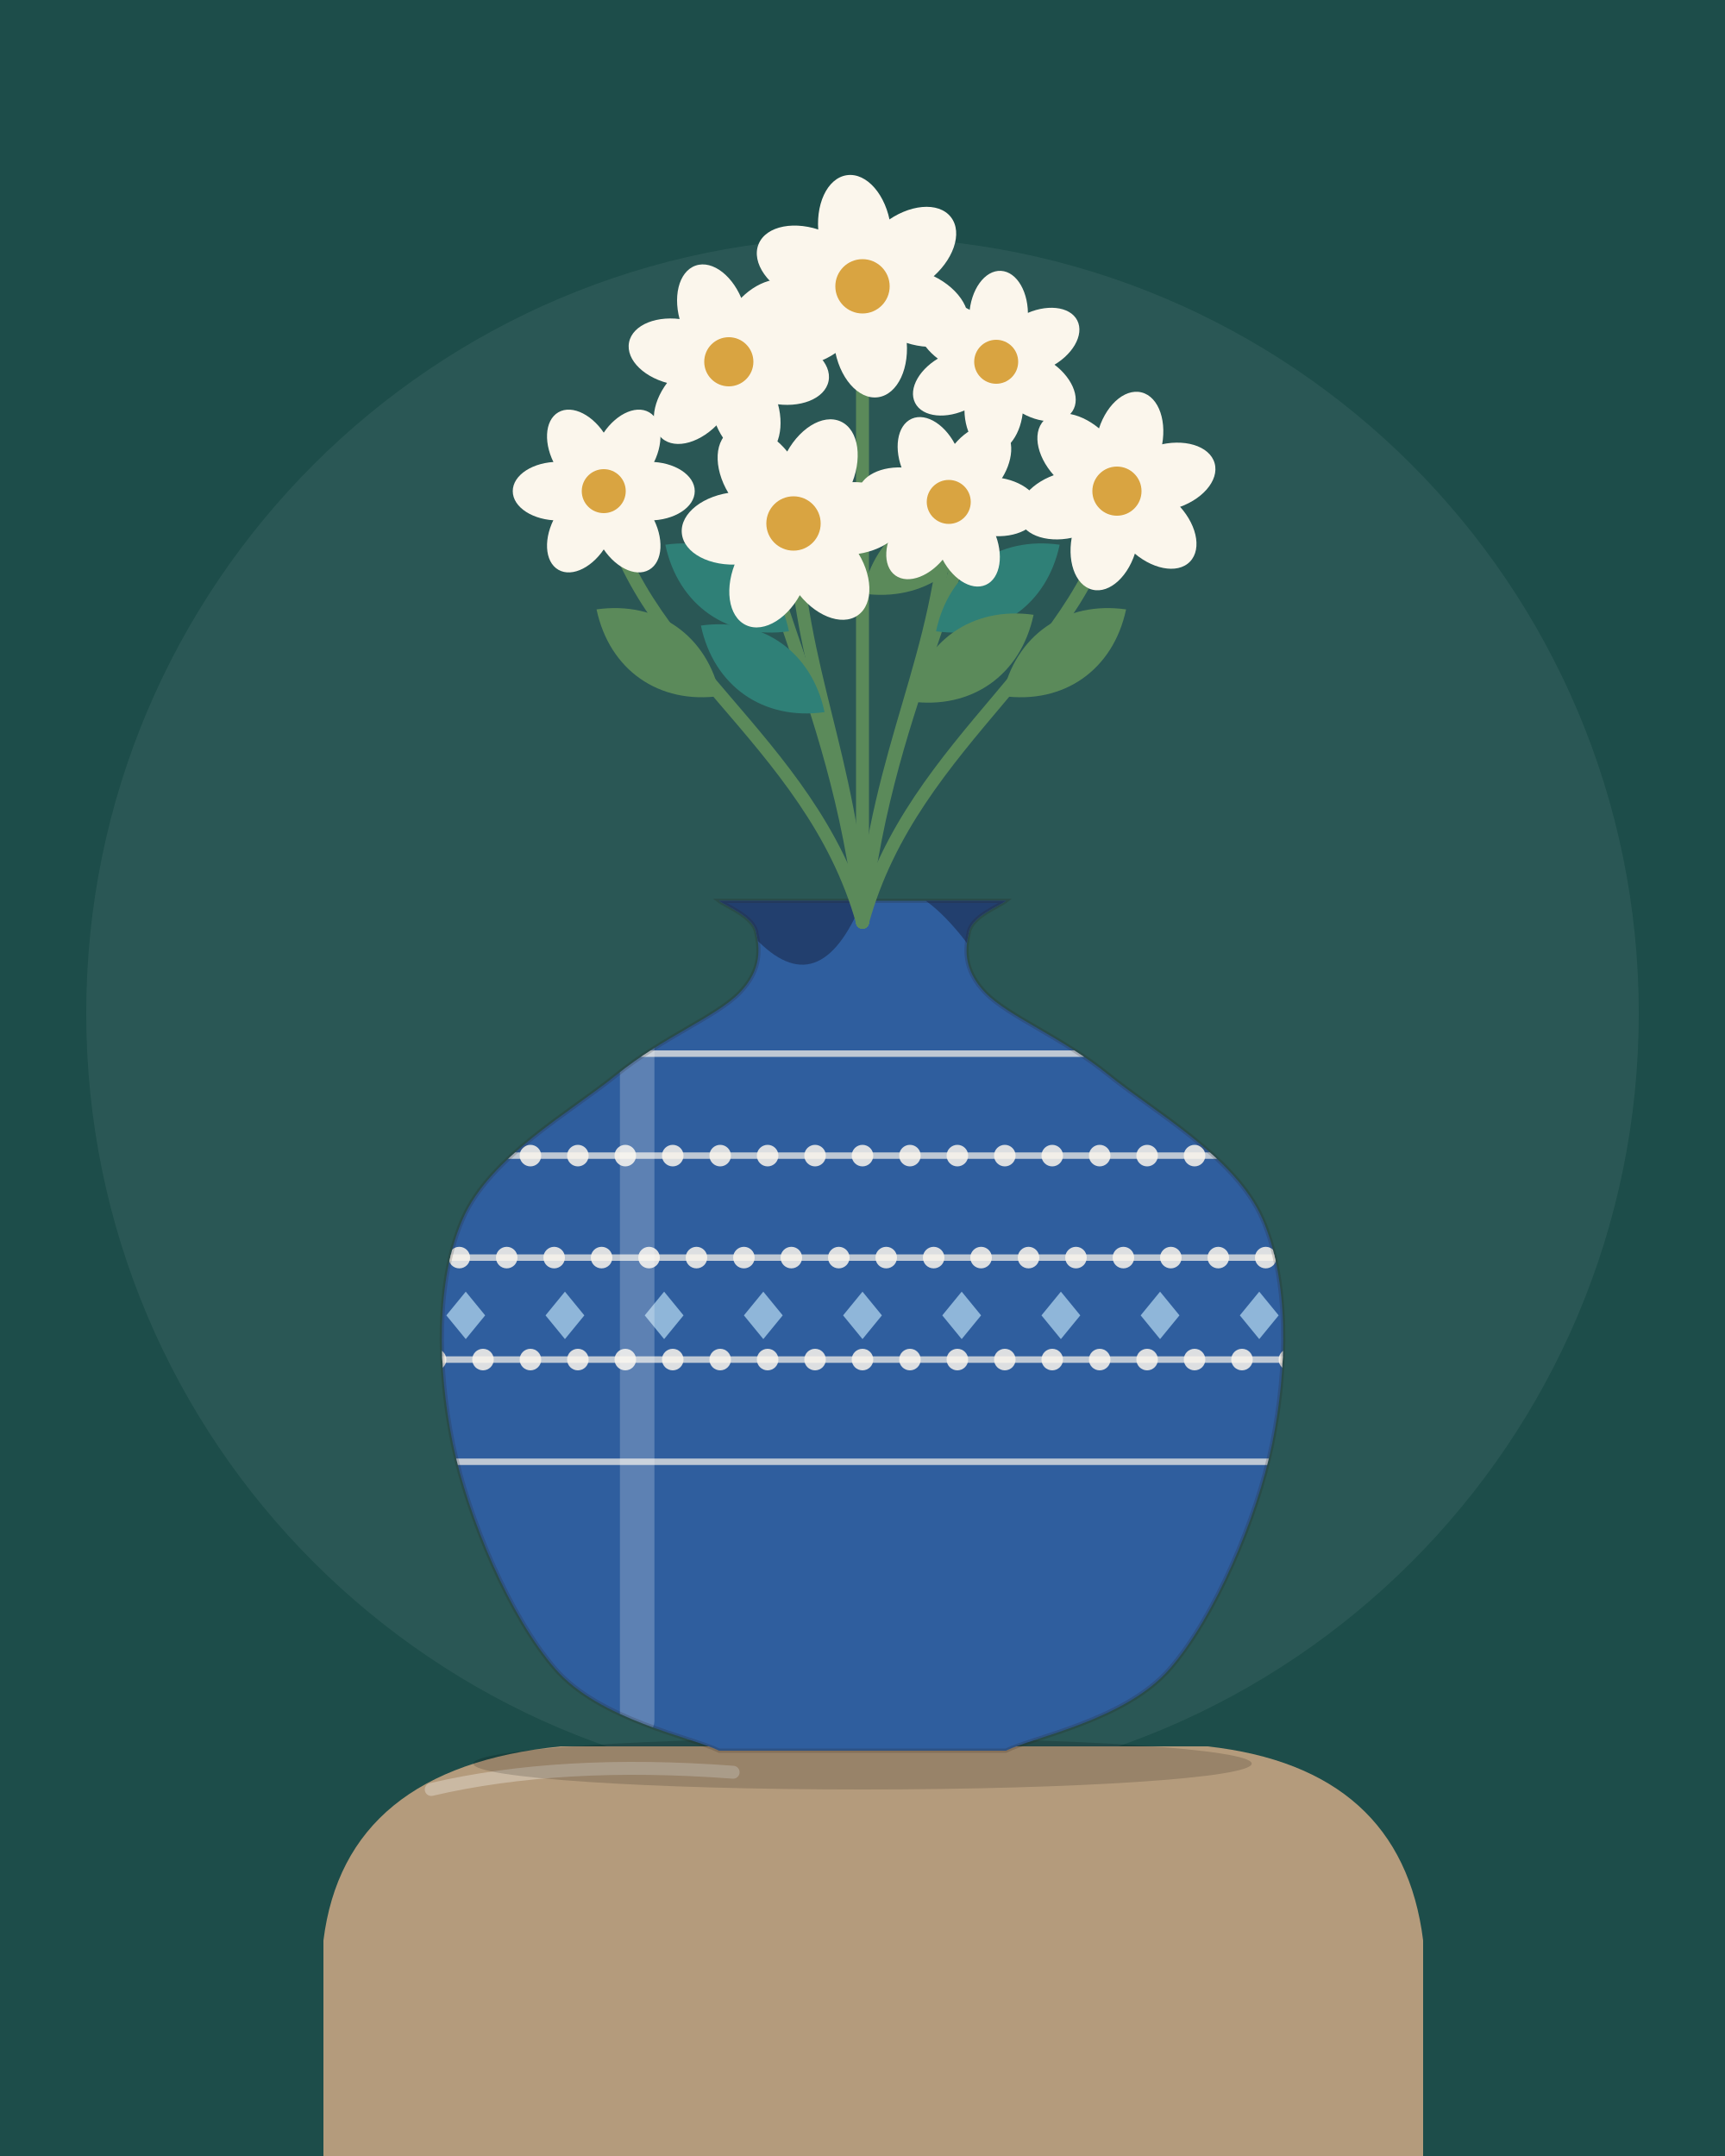
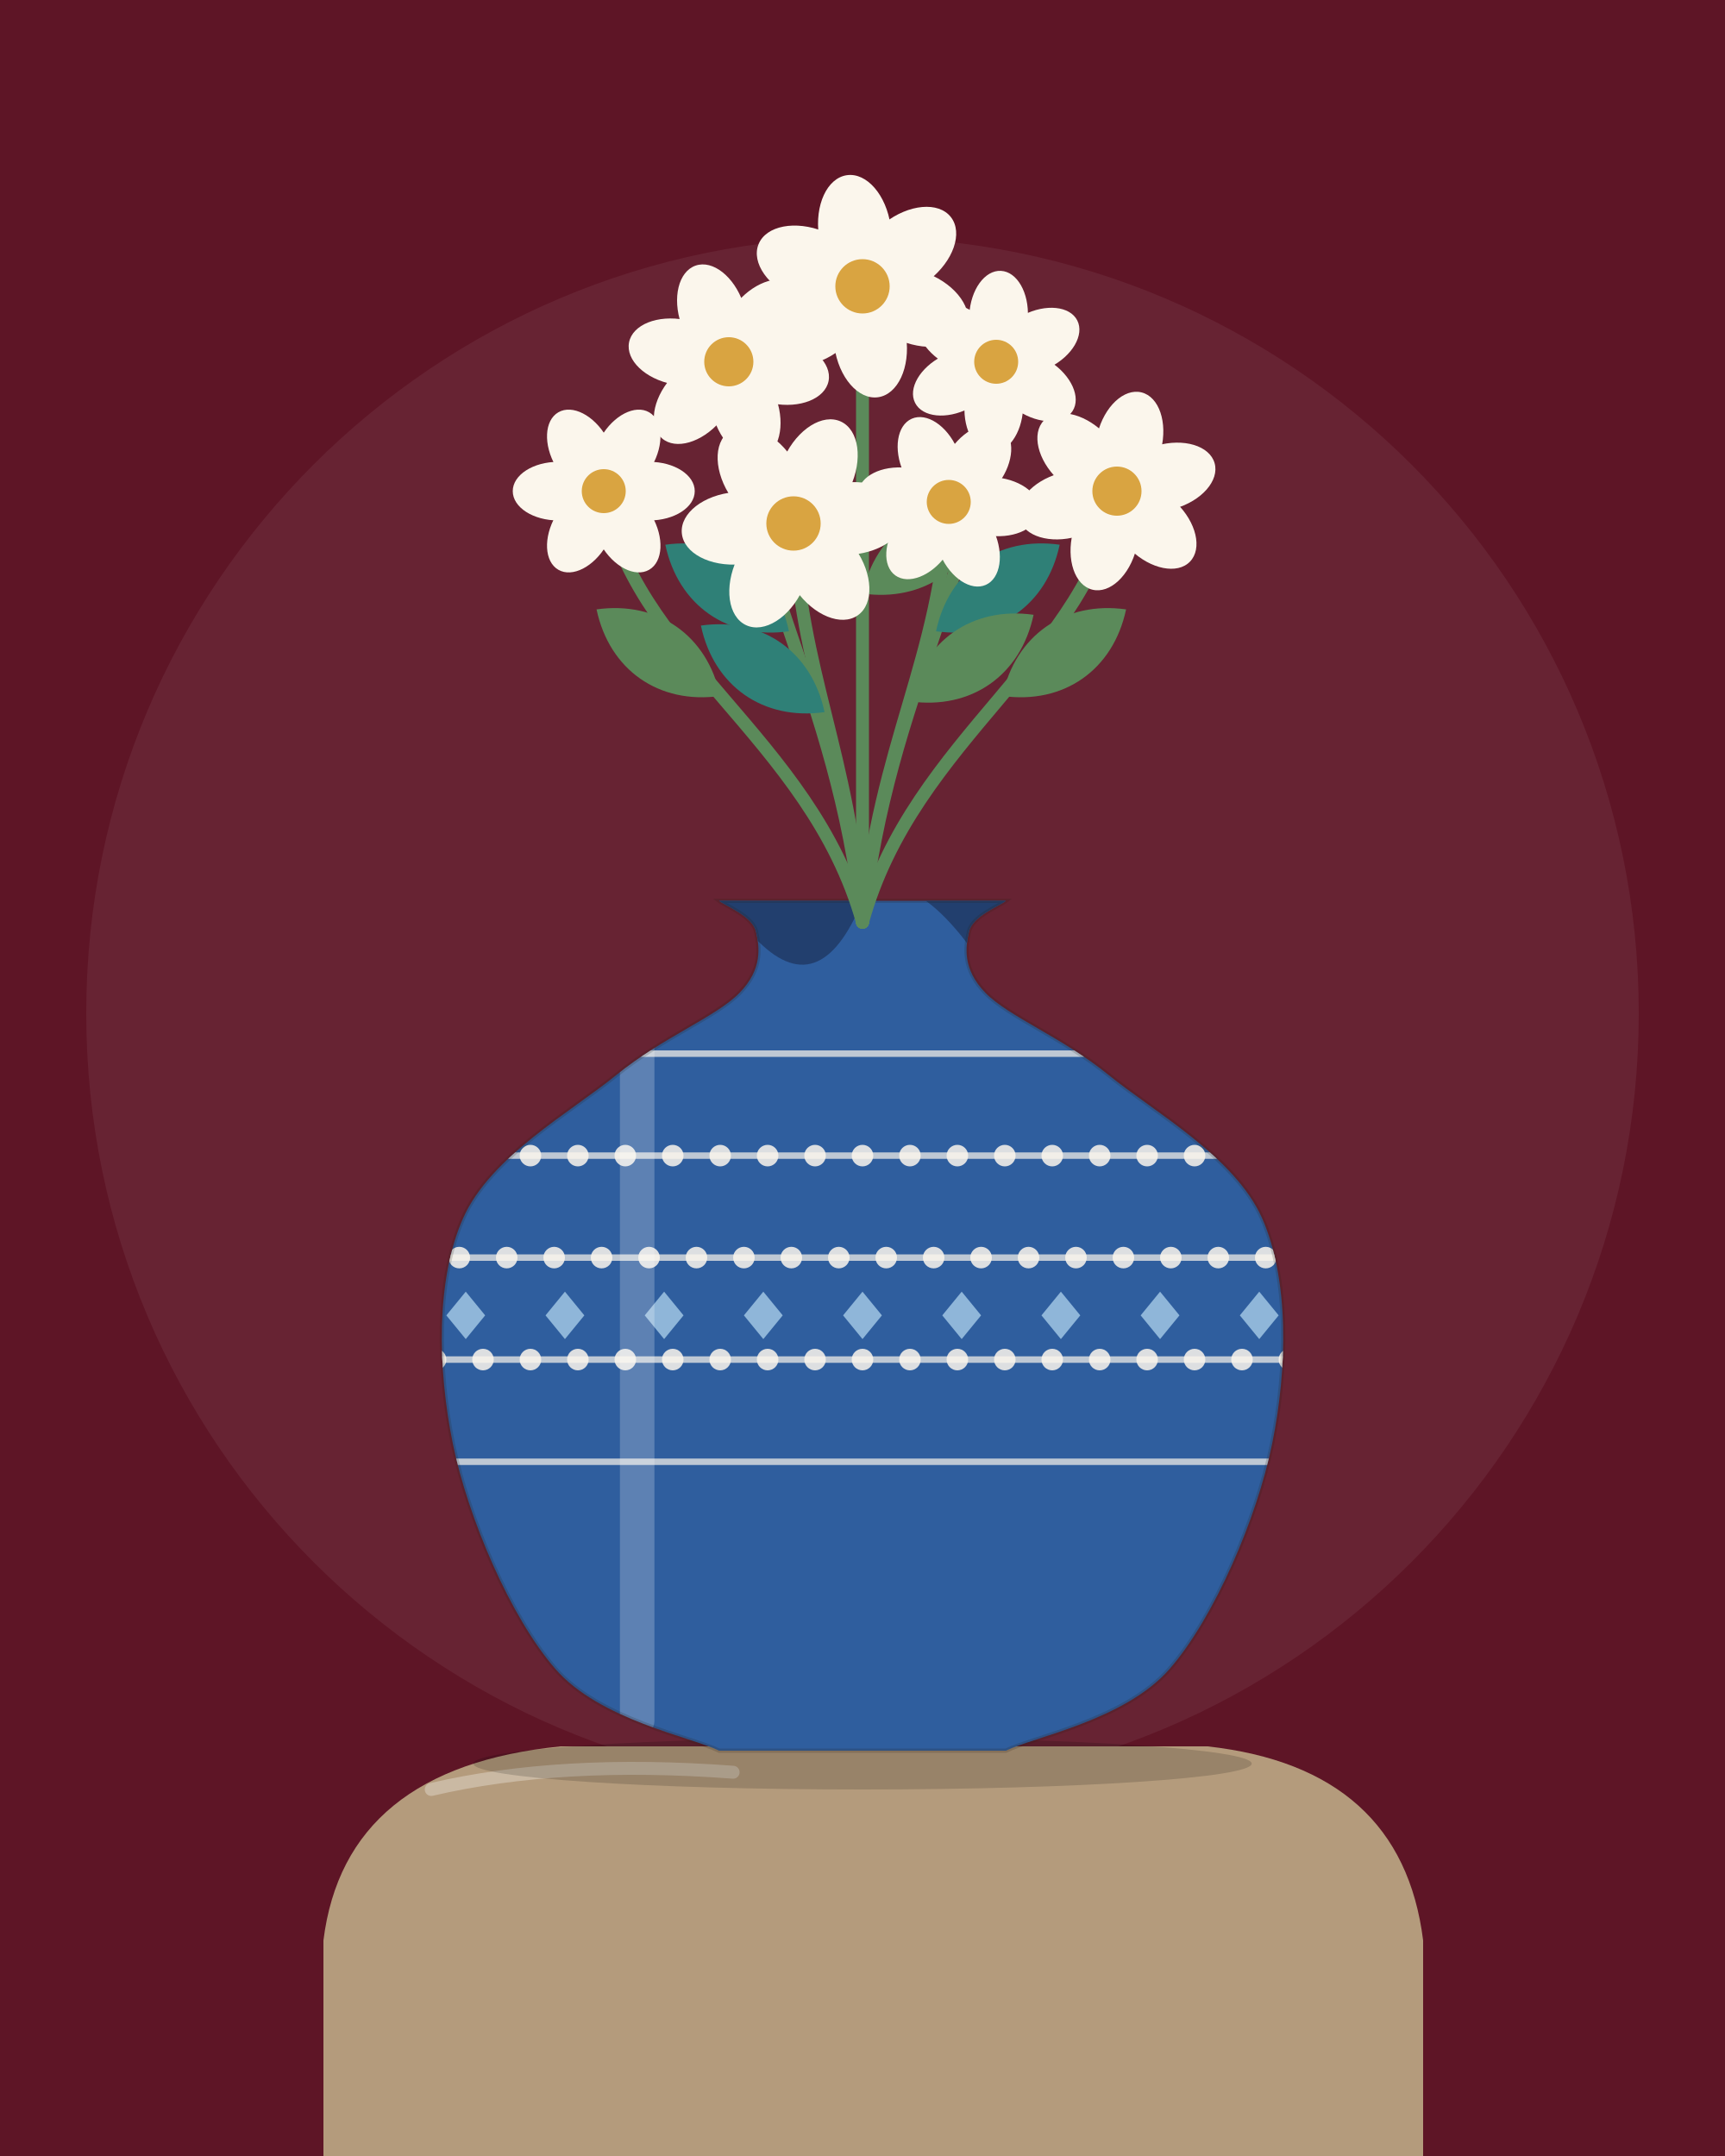
<svg xmlns="http://www.w3.org/2000/svg" viewBox="0 0 800 1000" width="800" height="1000" preserveAspectRatio="xMidYMid slice">
  <defs />
-   <rect width="800" height="1000" fill="#1D4D4A" />
+   <rect width="800" height="1000" fill="#5E1526" />
  <circle cx="400" cy="470" r="360" fill="#FFFFFF" opacity=".06" />
  <path d="M150 900 Q160 820 260 810 H560 Q650 820 660 900 V1000 H150Z" fill="#B49B7C" />
  <path d="M200 830 q60 -14 140 -8" stroke="#fff" stroke-opacity=".3" stroke-width="6" fill="none" stroke-linecap="round" />
  <ellipse cx="400" cy="818" rx="180.5" ry="12" fill="#000" opacity=".16" />
  <clipPath id="p1">
    <path d="M466.5 417.8 C463.7 420.1 451 424.9 449.4 432 C447.8 439.1 446.2 449.4 457 460.5 C467.8 471.6 492.6 481.1 514 498.5 C535.4 515.9 572.6 536.5 585.3 565 C597.9 593.5 597.1 634.7 590 669.5 C582.9 704.3 563.1 750.3 542.5 774 C521.9 797.8 479.2 805.7 466.5 812 L333.5 812 C320.8 805.7 278.1 797.8 257.5 774 C236.9 750.3 217.1 704.3 210 669.5 C202.9 634.7 202.1 593.5 214.8 565 C227.4 536.5 264.6 515.9 286 498.5 C307.4 481.1 332.2 471.6 343 460.5 C353.8 449.4 352.2 439.1 350.6 432 C349 424.9 336.4 420.1 333.5 417.8 L333.5 417.8 Z" />
  </clipPath>
  <path d="M466.5 417.8 C463.7 420.1 451 424.9 449.4 432 C447.8 439.1 446.2 449.4 457 460.5 C467.8 471.6 492.6 481.1 514 498.5 C535.4 515.9 572.6 536.5 585.3 565 C597.9 593.5 597.1 634.7 590 669.5 C582.9 704.3 563.1 750.3 542.5 774 C521.9 797.8 479.2 805.7 466.5 812 L333.5 812 C320.8 805.7 278.1 797.8 257.5 774 C236.9 750.3 217.1 704.3 210 669.5 C202.9 634.7 202.1 593.5 214.8 565 C227.4 536.5 264.6 515.9 286 498.5 C307.4 481.1 332.2 471.6 343 460.5 C353.8 449.4 352.2 439.1 350.6 432 C349 424.9 336.4 420.1 333.5 417.8 L333.5 417.8 Z" fill="#2F5E9E" />
  <g clip-path="url(#p1)">
    <path d="M-100 397.75 H900 V417.75 Q880 431.75 850 422.65 T800 417.75 Q780 468.75 750 435.6 T700 417.75 Q680 455.75 650 431.05 T600 417.75 Q580 442.75 550 426.5 T500 417.75 Q480 479.75 450 439.45 T400 417.75 Q380 466.75 350 434.9 T300 417.75 Q280 453.75 250 430.35 T200 417.75 Q180 440.75 150 425.8 T100 417.75 Q80 477.75 50 438.75 T0 417.75 Q-20 464.75 -50 434.2 T-100 417.75 Z" fill="#223F6E" />
    <path d="M0 488.7 H800" stroke="#FBF6EC" stroke-opacity=".7" stroke-width="3" />
    <path d="M0 536 H800" stroke="#FBF6EC" stroke-opacity=".7" stroke-width="3" />
    <path d="M0 583.3 H800" stroke="#FBF6EC" stroke-opacity=".7" stroke-width="3" />
    <path d="M0 630.6 H800" stroke="#FBF6EC" stroke-opacity=".7" stroke-width="3" />
    <path d="M0 678 H800" stroke="#FBF6EC" stroke-opacity=".7" stroke-width="3" />
    <circle cx="202" cy="536" r="5" fill="#FBF6EC" opacity=".85" />
    <circle cx="224" cy="536" r="5" fill="#FBF6EC" opacity=".85" />
    <circle cx="246" cy="536" r="5" fill="#FBF6EC" opacity=".85" />
    <circle cx="268" cy="536" r="5" fill="#FBF6EC" opacity=".85" />
    <circle cx="290" cy="536" r="5" fill="#FBF6EC" opacity=".85" />
    <circle cx="312" cy="536" r="5" fill="#FBF6EC" opacity=".85" />
    <circle cx="334" cy="536" r="5" fill="#FBF6EC" opacity=".85" />
    <circle cx="356" cy="536" r="5" fill="#FBF6EC" opacity=".85" />
    <circle cx="378" cy="536" r="5" fill="#FBF6EC" opacity=".85" />
    <circle cx="400" cy="536" r="5" fill="#FBF6EC" opacity=".85" />
    <circle cx="422" cy="536" r="5" fill="#FBF6EC" opacity=".85" />
    <circle cx="444" cy="536" r="5" fill="#FBF6EC" opacity=".85" />
    <circle cx="466" cy="536" r="5" fill="#FBF6EC" opacity=".85" />
    <circle cx="488" cy="536" r="5" fill="#FBF6EC" opacity=".85" />
    <circle cx="510" cy="536" r="5" fill="#FBF6EC" opacity=".85" />
    <circle cx="532" cy="536" r="5" fill="#FBF6EC" opacity=".85" />
    <circle cx="554" cy="536" r="5" fill="#FBF6EC" opacity=".85" />
    <circle cx="576" cy="536" r="5" fill="#FBF6EC" opacity=".85" />
    <circle cx="598" cy="536" r="5" fill="#FBF6EC" opacity=".85" />
    <circle cx="213" cy="583.3" r="5" fill="#FBF6EC" opacity=".85" />
    <circle cx="235" cy="583.3" r="5" fill="#FBF6EC" opacity=".85" />
    <circle cx="257" cy="583.3" r="5" fill="#FBF6EC" opacity=".85" />
    <circle cx="279" cy="583.3" r="5" fill="#FBF6EC" opacity=".85" />
    <circle cx="301" cy="583.3" r="5" fill="#FBF6EC" opacity=".85" />
    <circle cx="323" cy="583.3" r="5" fill="#FBF6EC" opacity=".85" />
    <circle cx="345" cy="583.3" r="5" fill="#FBF6EC" opacity=".85" />
    <circle cx="367" cy="583.3" r="5" fill="#FBF6EC" opacity=".85" />
    <circle cx="389" cy="583.3" r="5" fill="#FBF6EC" opacity=".85" />
    <circle cx="411" cy="583.3" r="5" fill="#FBF6EC" opacity=".85" />
    <circle cx="433" cy="583.3" r="5" fill="#FBF6EC" opacity=".85" />
    <circle cx="455" cy="583.3" r="5" fill="#FBF6EC" opacity=".85" />
    <circle cx="477" cy="583.3" r="5" fill="#FBF6EC" opacity=".85" />
    <circle cx="499" cy="583.3" r="5" fill="#FBF6EC" opacity=".85" />
    <circle cx="521" cy="583.3" r="5" fill="#FBF6EC" opacity=".85" />
    <circle cx="543" cy="583.3" r="5" fill="#FBF6EC" opacity=".85" />
    <circle cx="565" cy="583.3" r="5" fill="#FBF6EC" opacity=".85" />
    <circle cx="587" cy="583.3" r="5" fill="#FBF6EC" opacity=".85" />
    <circle cx="609" cy="583.3" r="5" fill="#FBF6EC" opacity=".85" />
    <circle cx="202" cy="630.6" r="5" fill="#FBF6EC" opacity=".85" />
    <circle cx="224" cy="630.6" r="5" fill="#FBF6EC" opacity=".85" />
    <circle cx="246" cy="630.6" r="5" fill="#FBF6EC" opacity=".85" />
    <circle cx="268" cy="630.6" r="5" fill="#FBF6EC" opacity=".85" />
    <circle cx="290" cy="630.6" r="5" fill="#FBF6EC" opacity=".85" />
    <circle cx="312" cy="630.6" r="5" fill="#FBF6EC" opacity=".85" />
    <circle cx="334" cy="630.6" r="5" fill="#FBF6EC" opacity=".85" />
    <circle cx="356" cy="630.6" r="5" fill="#FBF6EC" opacity=".85" />
    <circle cx="378" cy="630.6" r="5" fill="#FBF6EC" opacity=".85" />
    <circle cx="400" cy="630.6" r="5" fill="#FBF6EC" opacity=".85" />
    <circle cx="422" cy="630.6" r="5" fill="#FBF6EC" opacity=".85" />
    <circle cx="444" cy="630.6" r="5" fill="#FBF6EC" opacity=".85" />
    <circle cx="466" cy="630.6" r="5" fill="#FBF6EC" opacity=".85" />
    <circle cx="488" cy="630.6" r="5" fill="#FBF6EC" opacity=".85" />
    <circle cx="510" cy="630.6" r="5" fill="#FBF6EC" opacity=".85" />
    <circle cx="532" cy="630.6" r="5" fill="#FBF6EC" opacity=".85" />
    <circle cx="554" cy="630.6" r="5" fill="#FBF6EC" opacity=".85" />
    <circle cx="576" cy="630.6" r="5" fill="#FBF6EC" opacity=".85" />
    <circle cx="598" cy="630.6" r="5" fill="#FBF6EC" opacity=".85" />
    <path d="M216 599.1 l9 11 -9 11 -9 -11z" fill="#8FB6D9" />
    <path d="M262 599.1 l9 11 -9 11 -9 -11z" fill="#8FB6D9" />
    <path d="M308 599.1 l9 11 -9 11 -9 -11z" fill="#8FB6D9" />
    <path d="M354 599.1 l9 11 -9 11 -9 -11z" fill="#8FB6D9" />
    <path d="M400 599.1 l9 11 -9 11 -9 -11z" fill="#8FB6D9" />
    <path d="M446 599.1 l9 11 -9 11 -9 -11z" fill="#8FB6D9" />
    <path d="M492 599.1 l9 11 -9 11 -9 -11z" fill="#8FB6D9" />
    <path d="M538 599.1 l9 11 -9 11 -9 -11z" fill="#8FB6D9" />
    <path d="M584 599.1 l9 11 -9 11 -9 -11z" fill="#8FB6D9" />
    <path d="M295.5 441.75 V798" stroke="#fff" stroke-opacity=".22" stroke-width="16" stroke-linecap="round" />
  </g>
  <path d="M466.5 417.8 C463.7 420.1 451 424.9 449.4 432 C447.8 439.1 446.2 449.4 457 460.5 C467.8 471.6 492.6 481.1 514 498.5 C535.4 515.9 572.6 536.5 585.3 565 C597.9 593.5 597.1 634.7 590 669.5 C582.9 704.3 563.1 750.3 542.5 774 C521.9 797.8 479.2 805.7 466.5 812 L333.5 812 C320.8 805.7 278.1 797.8 257.5 774 C236.9 750.3 217.1 704.3 210 669.5 C202.9 634.7 202.1 593.5 214.8 565 C227.4 536.5 264.6 515.9 286 498.5 C307.4 481.1 332.2 471.6 343 460.5 C353.8 449.4 352.2 439.1 350.6 432 C349 424.9 336.4 420.1 333.5 417.8 L333.5 417.8 Z" fill="none" stroke="#2A1D14" stroke-opacity=".18" stroke-width="2" />
  <path d="M400 427.75 C376 341.75 292 303.75 280 227.75" fill="none" stroke="#5B8A5A" stroke-width="6" stroke-linecap="round" />
  <path d="M400 427.75 C387.6 317.75 344.2 267.75 338 167.75" fill="none" stroke="#5B8A5A" stroke-width="6" stroke-linecap="round" />
  <path d="M400 427.75 C400 303.75 400 246.75 400 132.75" fill="none" stroke="#5B8A5A" stroke-width="6" stroke-linecap="round" />
  <path d="M400 427.75 C412.4 317.75 455.8 267.75 462 167.75" fill="none" stroke="#5B8A5A" stroke-width="6" stroke-linecap="round" />
  <path d="M400 427.75 C423.6 341.75 506.2 303.75 518 227.75" fill="none" stroke="#5B8A5A" stroke-width="6" stroke-linecap="round" />
  <path d="M400 427.75 C393.6 347.75 371.2 312.75 368 242.75" fill="none" stroke="#5B8A5A" stroke-width="6" stroke-linecap="round" />
  <path d="M400 427.75 C408 343.75 436 306.75 440 232.75" fill="none" stroke="#5B8A5A" stroke-width="6" stroke-linecap="round" />
  <path d="M0 0 C19.6 -21 19.6 -49 0 -70 C-19.6 -49 -19.6 -21 0 0Z" transform="translate(334 322.8) rotate(-55)" fill="#5B8A5A" />
  <path d="M0 0 C19.6 -21 19.6 -49 0 -70 C-19.6 -49 -19.6 -21 0 0Z" transform="translate(365.9 292.8) rotate(-55)" fill="#2F8077" />
  <path d="M0 0 C19.6 -21 19.6 -49 0 -70 C-19.6 -49 -19.6 -21 0 0Z" transform="translate(400 275.3) rotate(55)" fill="#5B8A5A" />
  <path d="M0 0 C19.6 -21 19.6 -49 0 -70 C-19.6 -49 -19.6 -21 0 0Z" transform="translate(434.1 292.8) rotate(55)" fill="#2F8077" />
  <path d="M0 0 C19.6 -21 19.6 -49 0 -70 C-19.6 -49 -19.6 -21 0 0Z" transform="translate(464.9 322.8) rotate(55)" fill="#5B8A5A" />
  <path d="M0 0 C19.6 -21 19.6 -49 0 -70 C-19.6 -49 -19.6 -21 0 0Z" transform="translate(382.4 330.3) rotate(-55)" fill="#2F8077" />
  <path d="M0 0 C19.6 -21 19.6 -49 0 -70 C-19.6 -49 -19.6 -21 0 0Z" transform="translate(422 325.3) rotate(55)" fill="#5B8A5A" />
  <ellipse rx="13.6" ry="21.1" transform="translate(301.1 227.8) rotate(-90)" fill="#FBF6EC" />
  <ellipse rx="13.6" ry="21.1" transform="translate(290.5 246) rotate(-30)" fill="#FBF6EC" />
  <ellipse rx="13.6" ry="21.1" transform="translate(269.5 246) rotate(30)" fill="#FBF6EC" />
  <ellipse rx="13.6" ry="21.1" transform="translate(258.9 227.8) rotate(90)" fill="#FBF6EC" />
  <ellipse rx="13.6" ry="21.1" transform="translate(269.5 209.5) rotate(150)" fill="#FBF6EC" />
  <ellipse rx="13.6" ry="21.1" transform="translate(290.5 209.5) rotate(210)" fill="#FBF6EC" />
  <circle cx="280" cy="227.8" r="10.2" fill="#D9A441" />
  <ellipse rx="15.2" ry="23.6" transform="translate(361.1 172.2) rotate(-79)" fill="#FBF6EC" />
  <ellipse rx="15.2" ry="23.6" transform="translate(345.7 190) rotate(-19)" fill="#FBF6EC" />
  <ellipse rx="15.2" ry="23.6" transform="translate(322.5 185.5) rotate(41)" fill="#FBF6EC" />
  <ellipse rx="15.2" ry="23.6" transform="translate(314.9 163.3) rotate(101)" fill="#FBF6EC" />
  <ellipse rx="15.2" ry="23.6" transform="translate(330.3 145.5) rotate(161)" fill="#FBF6EC" />
  <ellipse rx="15.2" ry="23.6" transform="translate(353.5 150) rotate(221)" fill="#FBF6EC" />
  <circle cx="338" cy="167.8" r="11.4" fill="#D9A441" />
  <ellipse rx="16.8" ry="26" transform="translate(424.1 142.5) rotate(-68)" fill="#FBF6EC" />
  <ellipse rx="16.8" ry="26" transform="translate(403.6 158.5) rotate(-8)" fill="#FBF6EC" />
  <ellipse rx="16.8" ry="26" transform="translate(379.5 148.8) rotate(52)" fill="#FBF6EC" />
  <ellipse rx="16.8" ry="26" transform="translate(375.9 123) rotate(112)" fill="#FBF6EC" />
  <ellipse rx="16.8" ry="26" transform="translate(396.4 107) rotate(172)" fill="#FBF6EC" />
  <ellipse rx="16.8" ry="26" transform="translate(420.5 116.7) rotate(232)" fill="#FBF6EC" />
  <circle cx="400" cy="132.8" r="12.6" fill="#D9A441" />
  <ellipse rx="13.6" ry="21.1" transform="translate(479.7 179.2) rotate(-57)" fill="#FBF6EC" />
  <ellipse rx="13.6" ry="21.1" transform="translate(460.9 188.8) rotate(3)" fill="#FBF6EC" />
  <ellipse rx="13.6" ry="21.1" transform="translate(443.2 177.3) rotate(63)" fill="#FBF6EC" />
  <ellipse rx="13.6" ry="21.1" transform="translate(444.3 156.3) rotate(123)" fill="#FBF6EC" />
  <ellipse rx="13.6" ry="21.1" transform="translate(463.1 146.7) rotate(183)" fill="#FBF6EC" />
  <ellipse rx="13.6" ry="21.1" transform="translate(480.8 158.2) rotate(243)" fill="#FBF6EC" />
  <circle cx="462" cy="167.8" r="10.2" fill="#D9A441" />
  <ellipse rx="15.2" ry="23.6" transform="translate(534.9 244.1) rotate(-46)" fill="#FBF6EC" />
  <ellipse rx="15.2" ry="23.6" transform="translate(512.3 250.6) rotate(14)" fill="#FBF6EC" />
  <ellipse rx="15.2" ry="23.6" transform="translate(495.4 234.2) rotate(74)" fill="#FBF6EC" />
  <ellipse rx="15.2" ry="23.6" transform="translate(501.1 211.4) rotate(134)" fill="#FBF6EC" />
  <ellipse rx="15.2" ry="23.6" transform="translate(523.7 204.9) rotate(194)" fill="#FBF6EC" />
  <ellipse rx="15.2" ry="23.6" transform="translate(540.6 221.3) rotate(254)" fill="#FBF6EC" />
  <circle cx="518" cy="227.8" r="11.4" fill="#D9A441" />
  <ellipse rx="16.8" ry="26" transform="translate(382.9 264.1) rotate(-35)" fill="#FBF6EC" />
  <ellipse rx="16.8" ry="26" transform="translate(357 266.4) rotate(25)" fill="#FBF6EC" />
  <ellipse rx="16.8" ry="26" transform="translate(342.1 245) rotate(85)" fill="#FBF6EC" />
  <ellipse rx="16.8" ry="26" transform="translate(353.1 221.4) rotate(145)" fill="#FBF6EC" />
  <ellipse rx="16.8" ry="26" transform="translate(379 219.1) rotate(205)" fill="#FBF6EC" />
  <ellipse rx="16.8" ry="26" transform="translate(393.9 240.5) rotate(265)" fill="#FBF6EC" />
  <circle cx="368" cy="242.8" r="12.6" fill="#D9A441" />
  <ellipse rx="13.6" ry="21.1" transform="translate(448.6 252) rotate(-24)" fill="#FBF6EC" />
  <ellipse rx="13.6" ry="21.1" transform="translate(427.6 249.8) rotate(36)" fill="#FBF6EC" />
  <ellipse rx="13.6" ry="21.1" transform="translate(419 230.5) rotate(96)" fill="#FBF6EC" />
  <ellipse rx="13.6" ry="21.1" transform="translate(431.4 213.5) rotate(156)" fill="#FBF6EC" />
  <ellipse rx="13.6" ry="21.1" transform="translate(452.4 215.7) rotate(216)" fill="#FBF6EC" />
  <ellipse rx="13.6" ry="21.1" transform="translate(461 235) rotate(276)" fill="#FBF6EC" />
  <circle cx="440" cy="232.8" r="10.2" fill="#D9A441" />
</svg>
